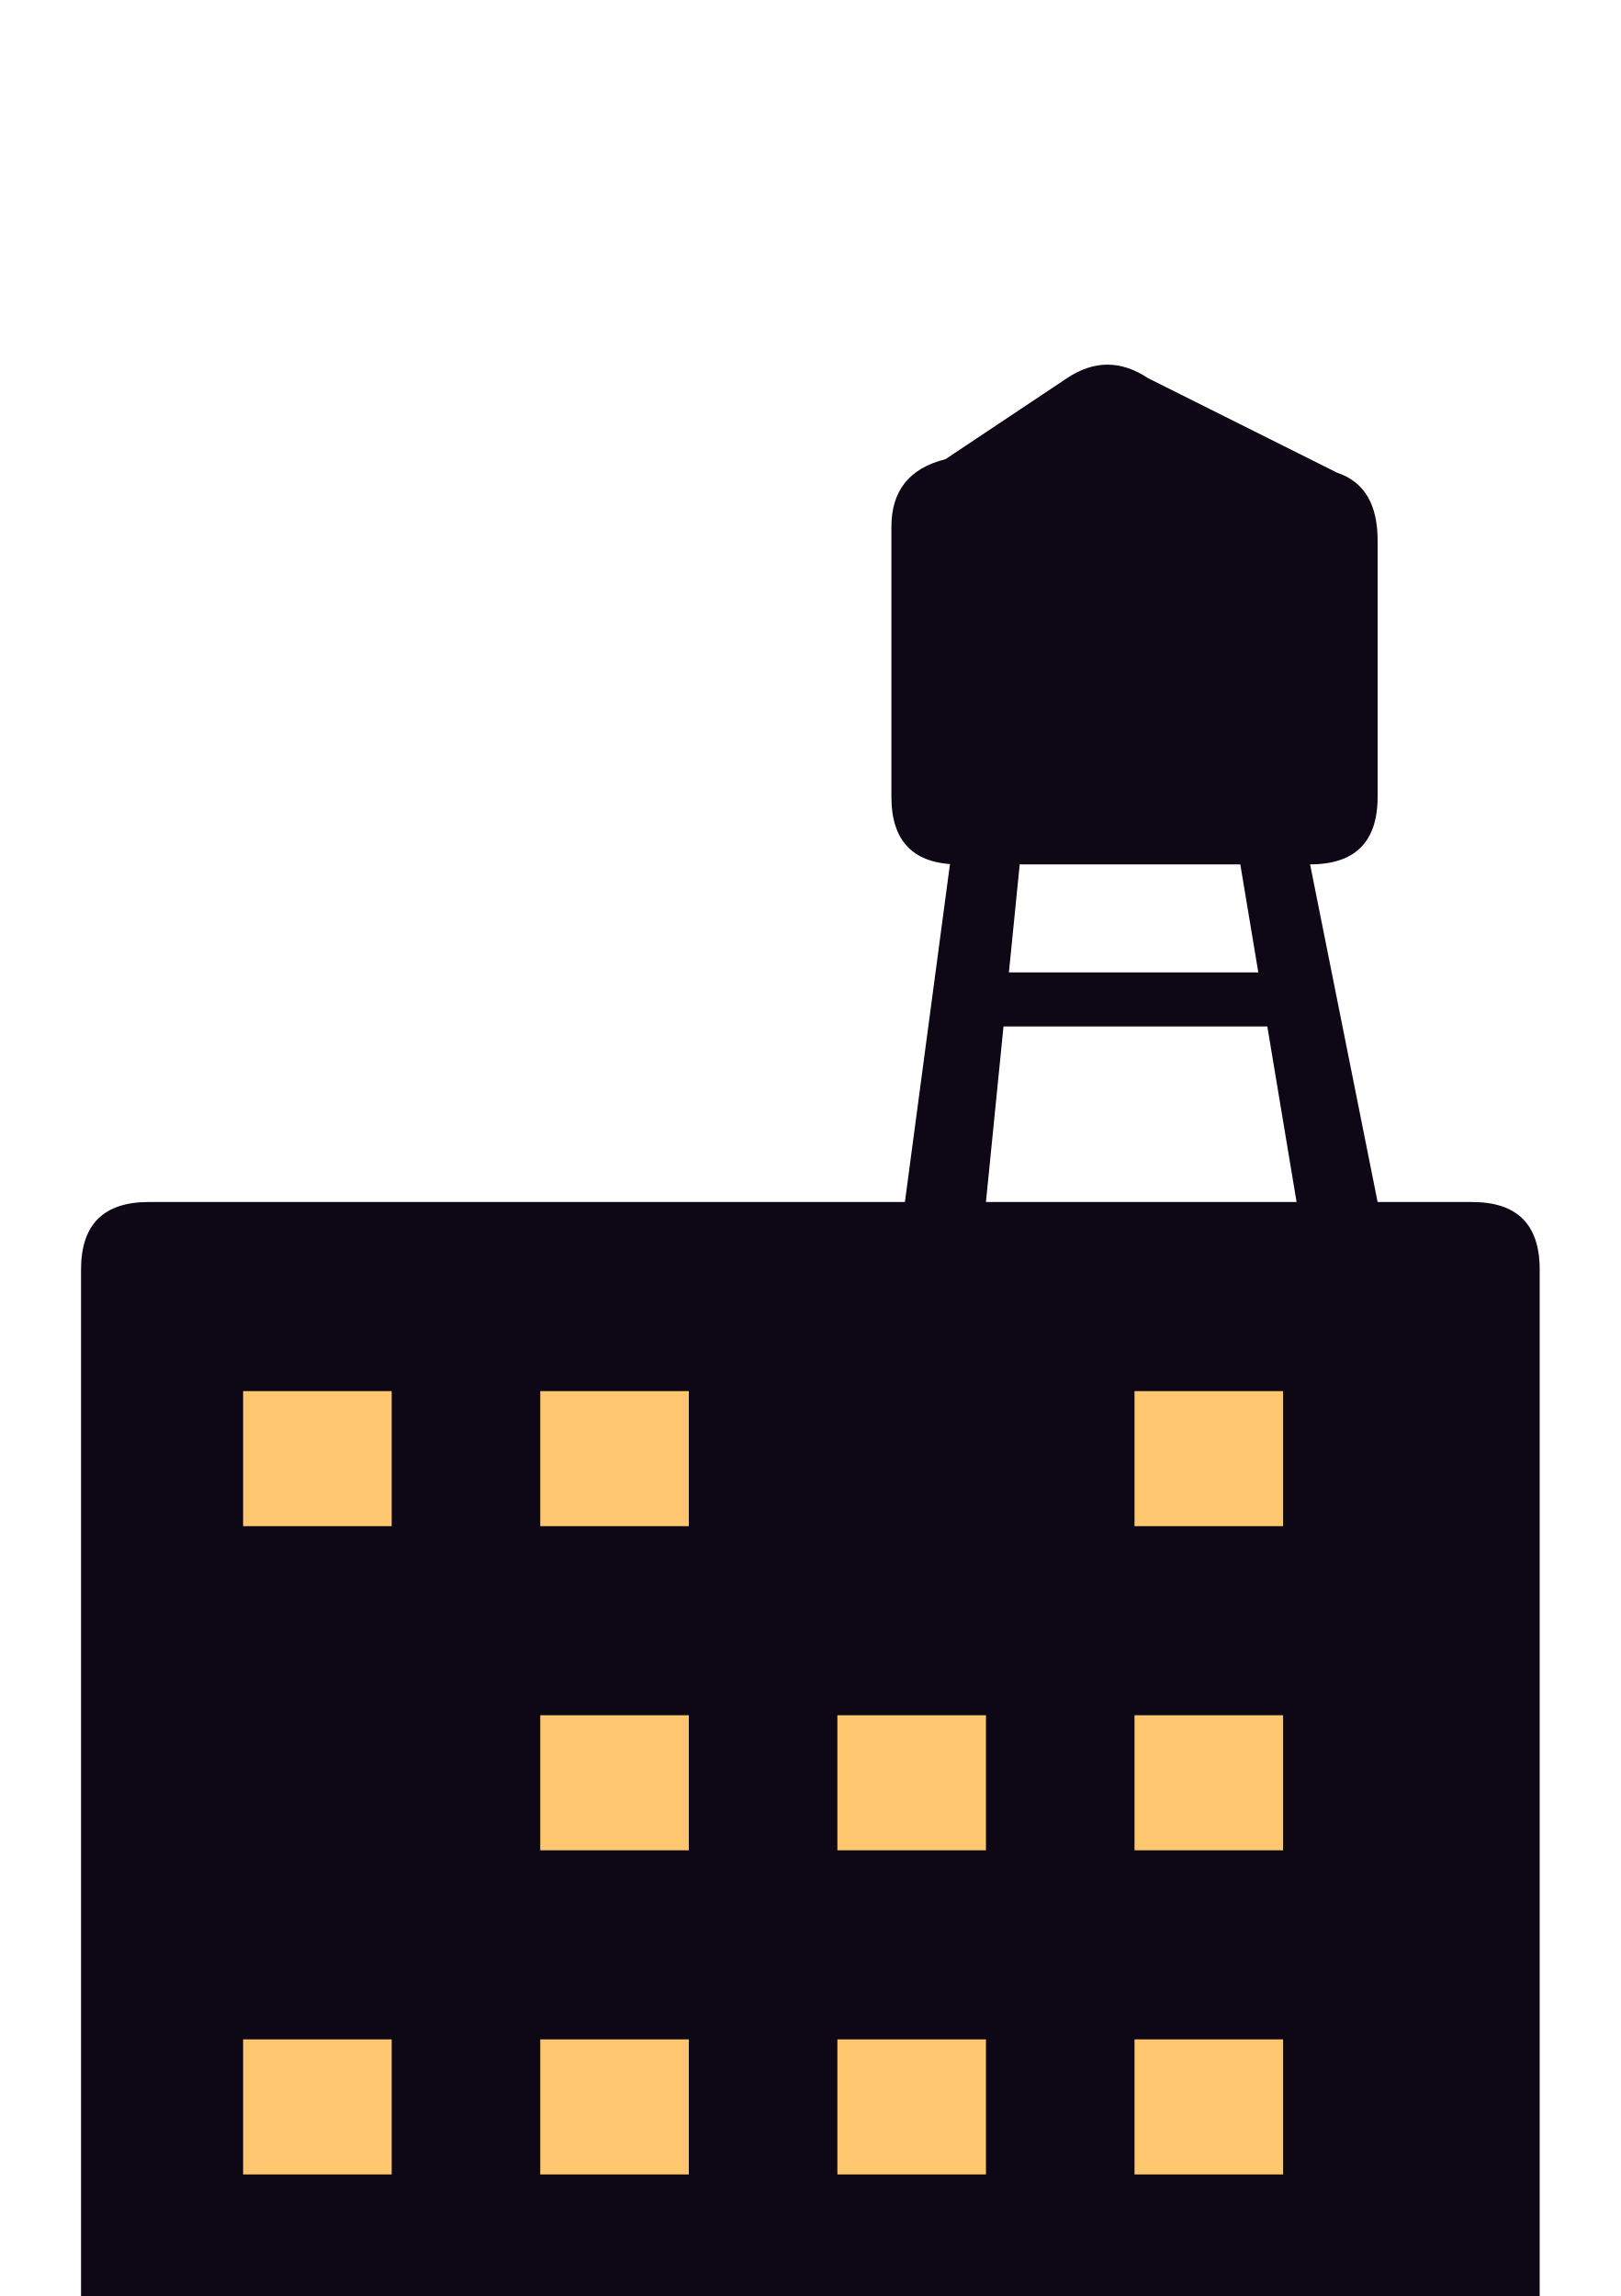
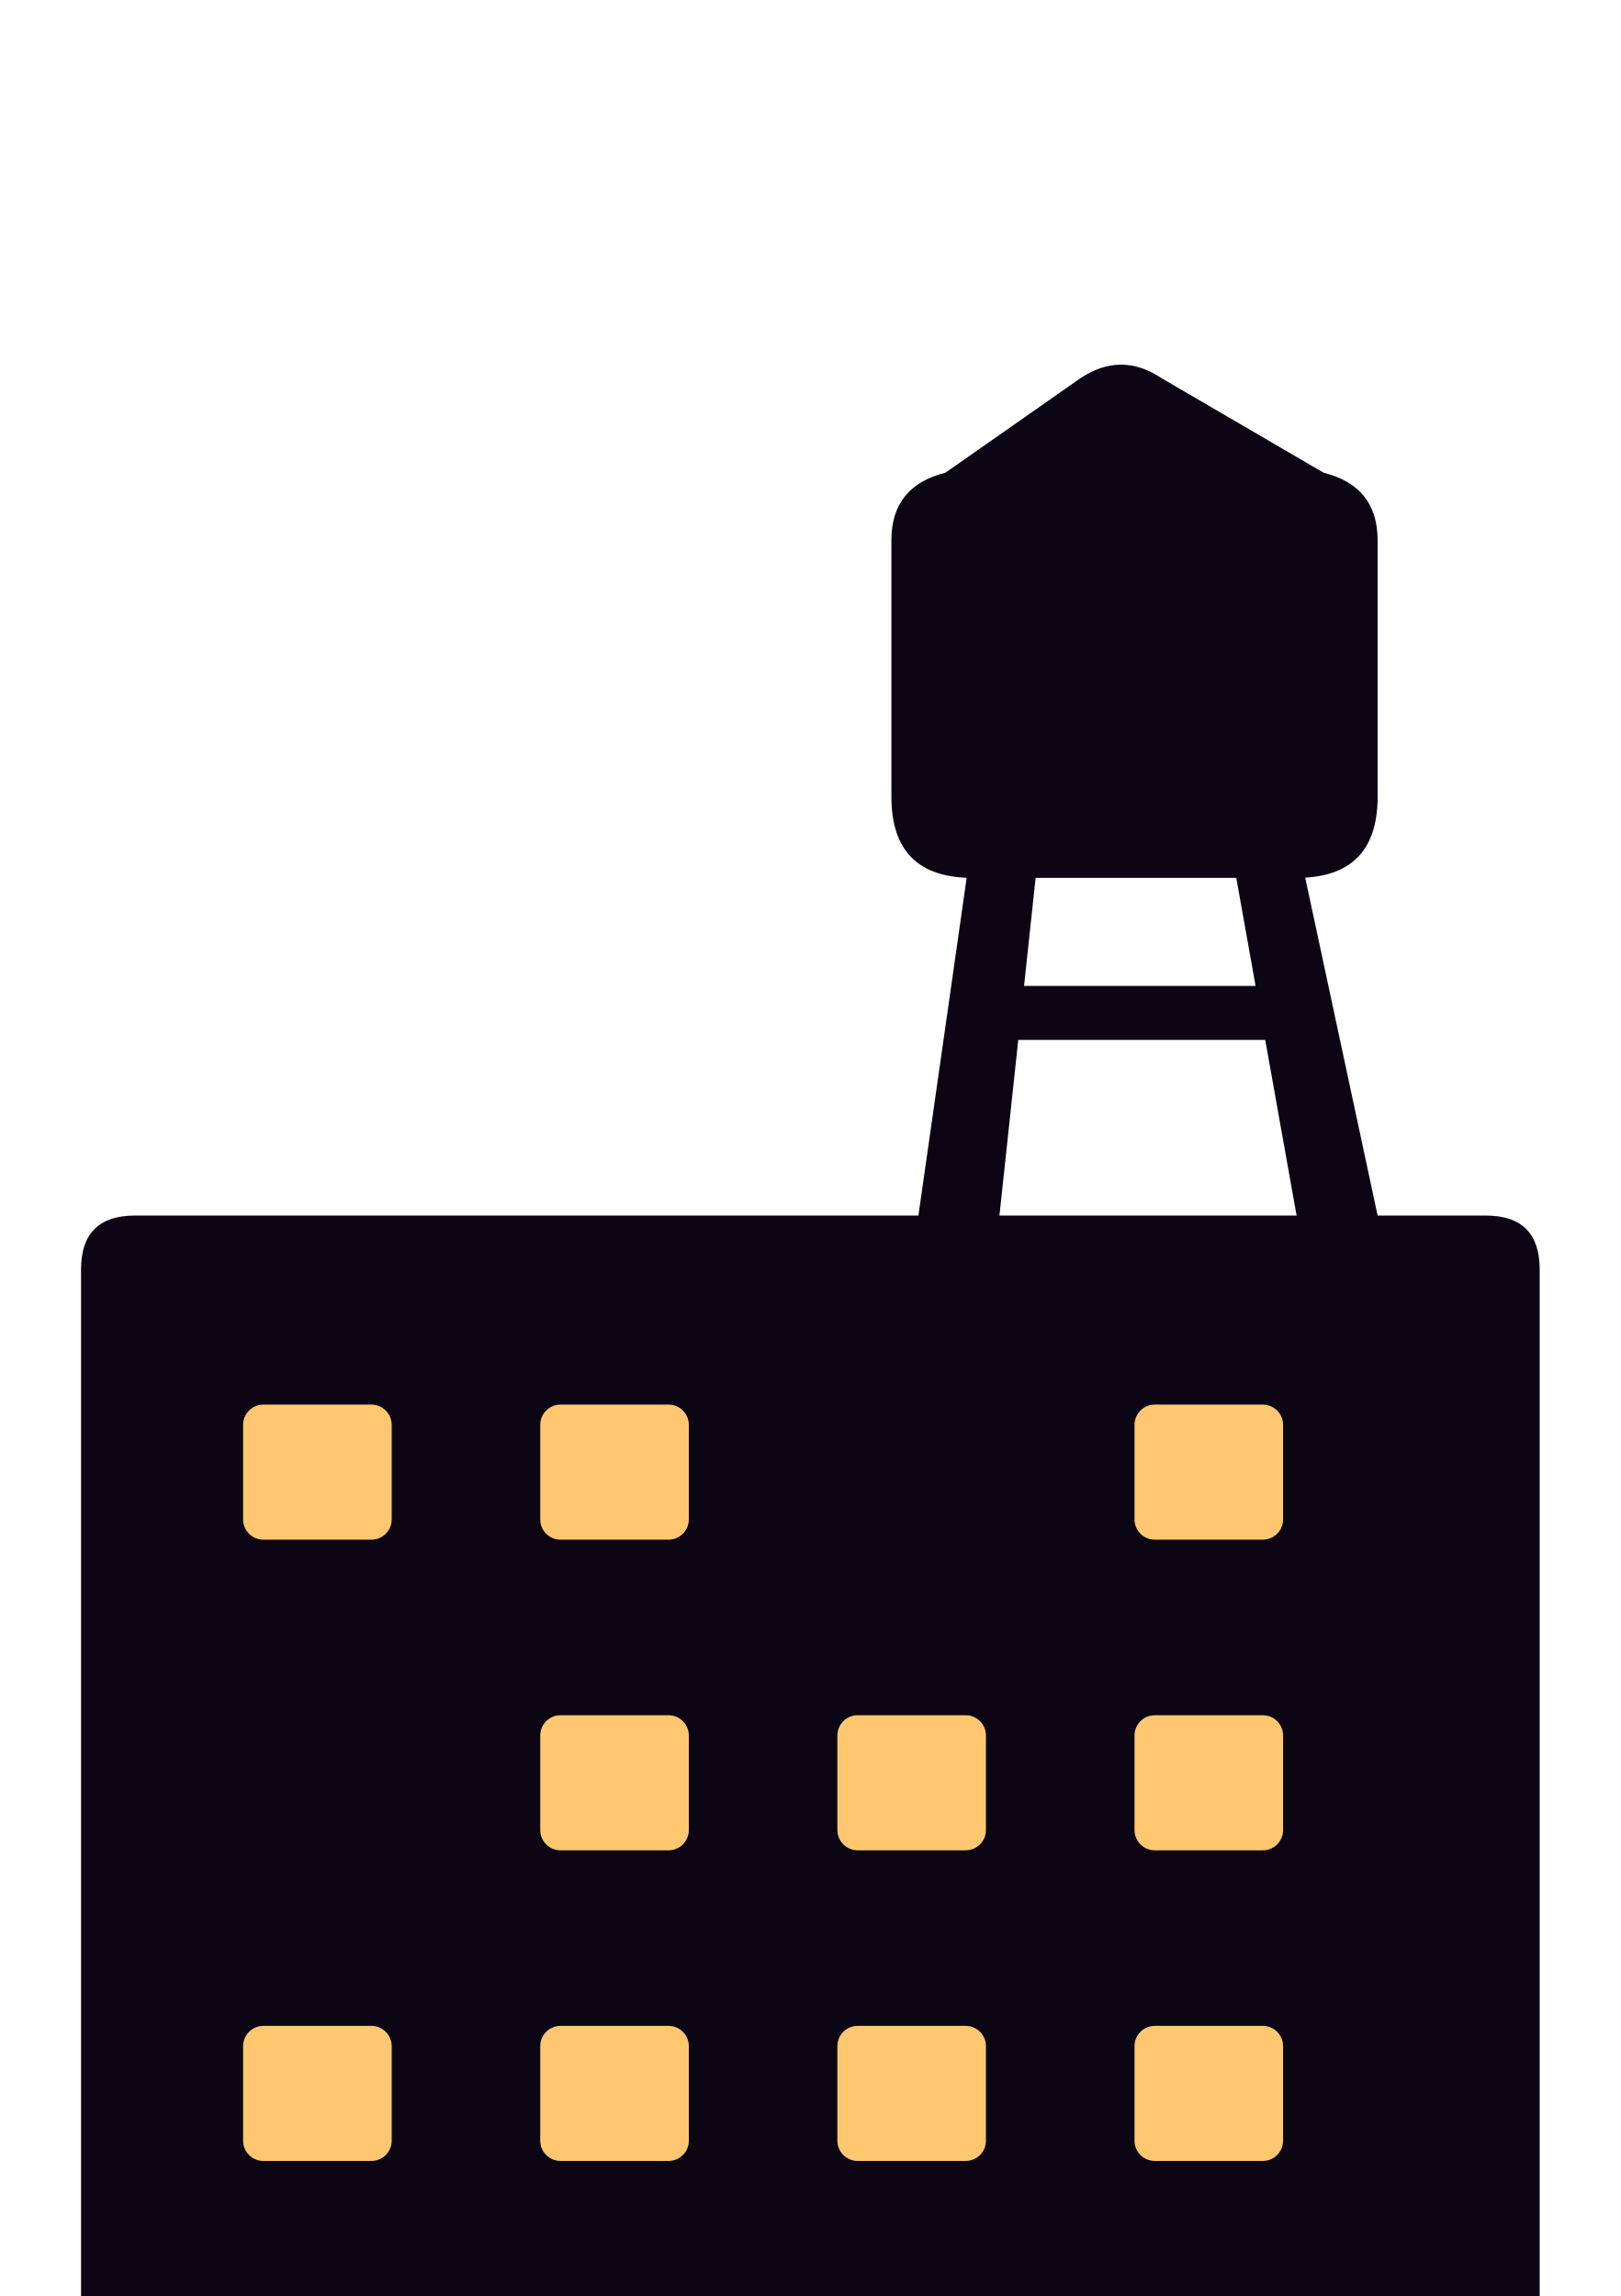
- <svg xmlns="http://www.w3.org/2000/svg" width="120" height="170" viewBox="0 0 120 170" role="img" aria-label="Block with rooftop water tower">
-   <g data-part="silhouette">
-     <path d="M 6 170 V 94 Q 6 89 11 89 H 109 Q 114 89 114 94 V 170 Z M 67 89 L 71 59 H 76 L 73 89 Z M 96 89 L 91 59 H 96 L 102 89 Z M 66 39 Q 66 35 70 34 L 79 28 Q 82 26 85 28 L 99 35 Q 102 36 102 40 V 59 Q 102 64 97 64 H 71 Q 66 64 66 59 Z M 72 72 H 97 V 76 H 72 Z" fill="#0D0716" />
-   </g>
-   <g data-part="windows">
-     <rect x="18" y="103" width="11" height="10" fill="#FFC870" />
-     <rect x="40" y="103" width="11" height="10" fill="#FFC870" />
-     <rect x="84" y="103" width="11" height="10" fill="#FFC870" />
-     <rect x="40" y="127" width="11" height="10" fill="#FFC870" />
-     <rect x="62" y="127" width="11" height="10" fill="#FFC870" />
-     <rect x="84" y="127" width="11" height="10" fill="#FFC870" />
-     <rect x="18" y="151" width="11" height="10" fill="#FFC870" />
-     <rect x="40" y="151" width="11" height="10" fill="#FFC870" />
-     <rect x="62" y="151" width="11" height="10" fill="#FFC870" />
-     <rect x="84" y="151" width="11" height="10" fill="#FFC870" />
+ <svg xmlns="http://www.w3.org/2000/svg" width="120" height="170" viewBox="0 0 120 170">
+   <path d="M 6 170 V 94 Q 6 90 10 90 H 110 Q 114 90 114 94 V 170 Z M 68 90 L 72 62 H 77 L 74 90 Z M 96 90 L 91 62 H 96 L 102 90 Z M 72 73 H 98 V 77 H 72 Z M 66 40 Q 66 36 70 35 L 80 28 Q 83 26 86 28 L 98 35 Q 102 36 102 40 V 59 Q 102 65 96 65 H 72 Q 66 65 66 59 Z" fill="#0C0614" id="silhouette" />
+   <g id="windows" fill="#FFC870">
+     <rect x="18" y="104" width="11" height="10" rx="1.5" />
+     <rect x="40" y="104" width="11" height="10" rx="1.5" />
+     <rect x="84" y="104" width="11" height="10" rx="1.5" />
+     <rect x="40" y="127" width="11" height="10" rx="1.5" />
+     <rect x="62" y="127" width="11" height="10" rx="1.5" />
+     <rect x="84" y="127" width="11" height="10" rx="1.5" />
+     <rect x="18" y="150" width="11" height="10" rx="1.5" />
+     <rect x="40" y="150" width="11" height="10" rx="1.5" />
+     <rect x="62" y="150" width="11" height="10" rx="1.5" />
+     <rect x="84" y="150" width="11" height="10" rx="1.5" />
  </g>
</svg>
